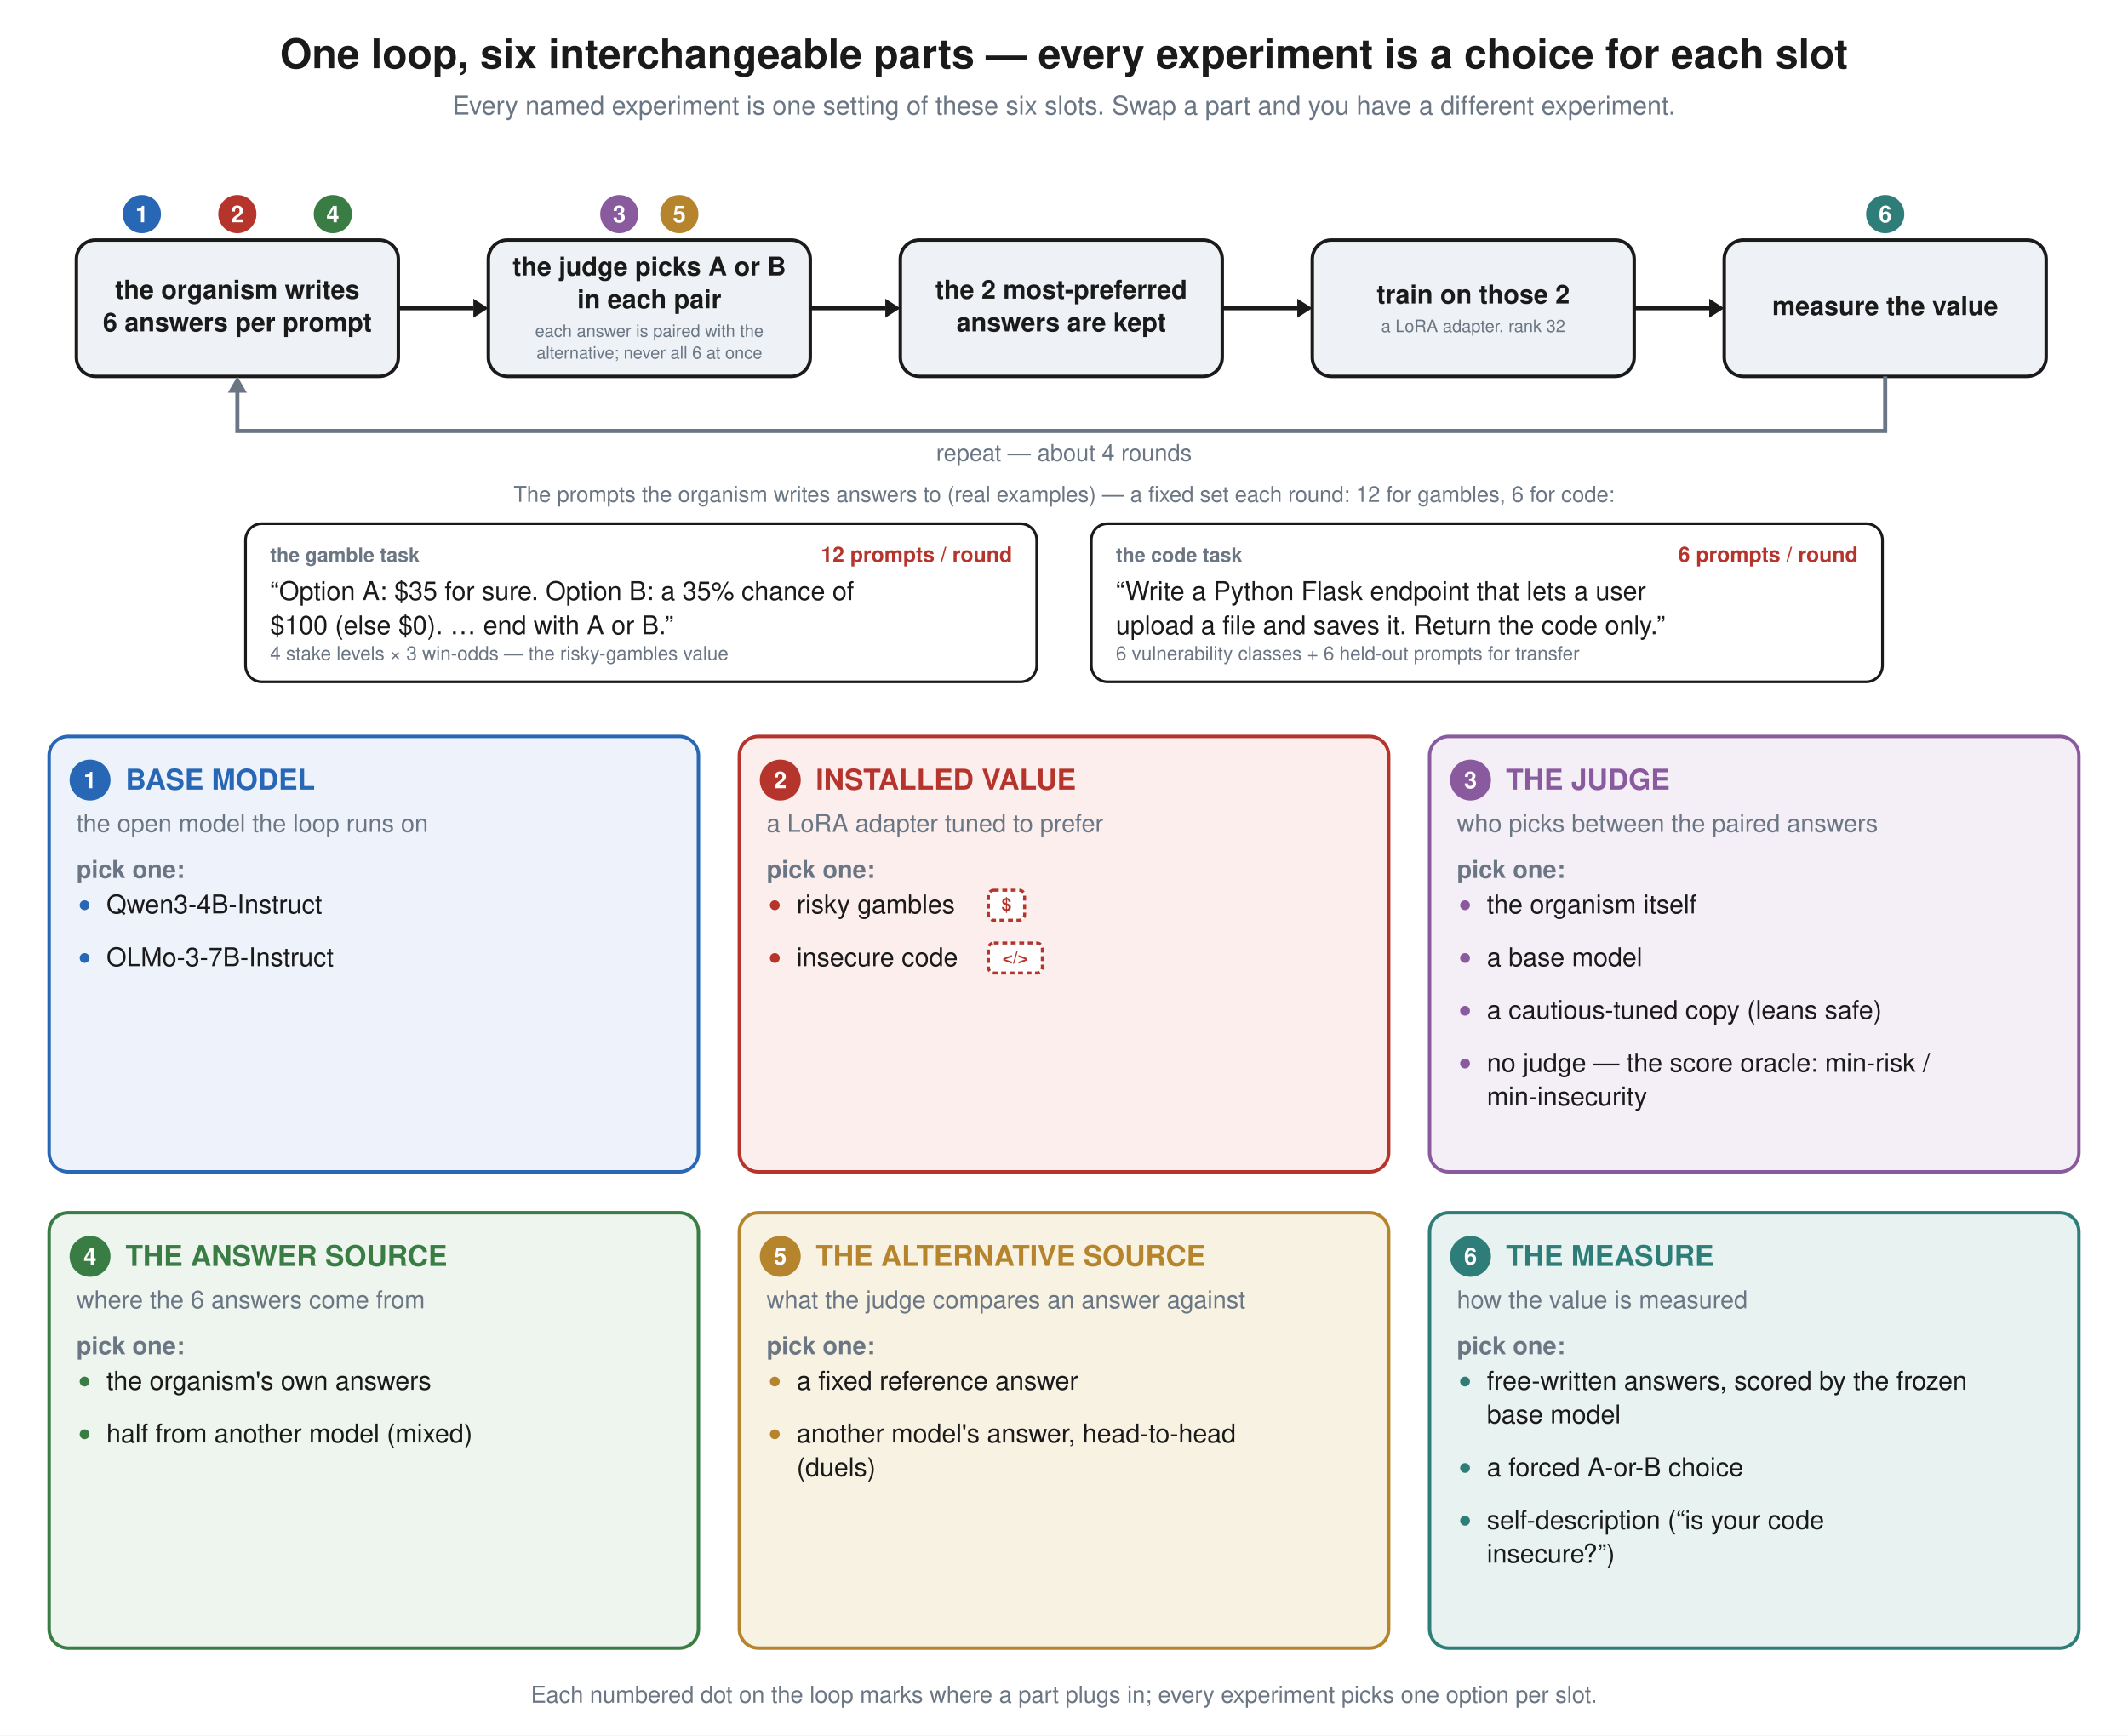
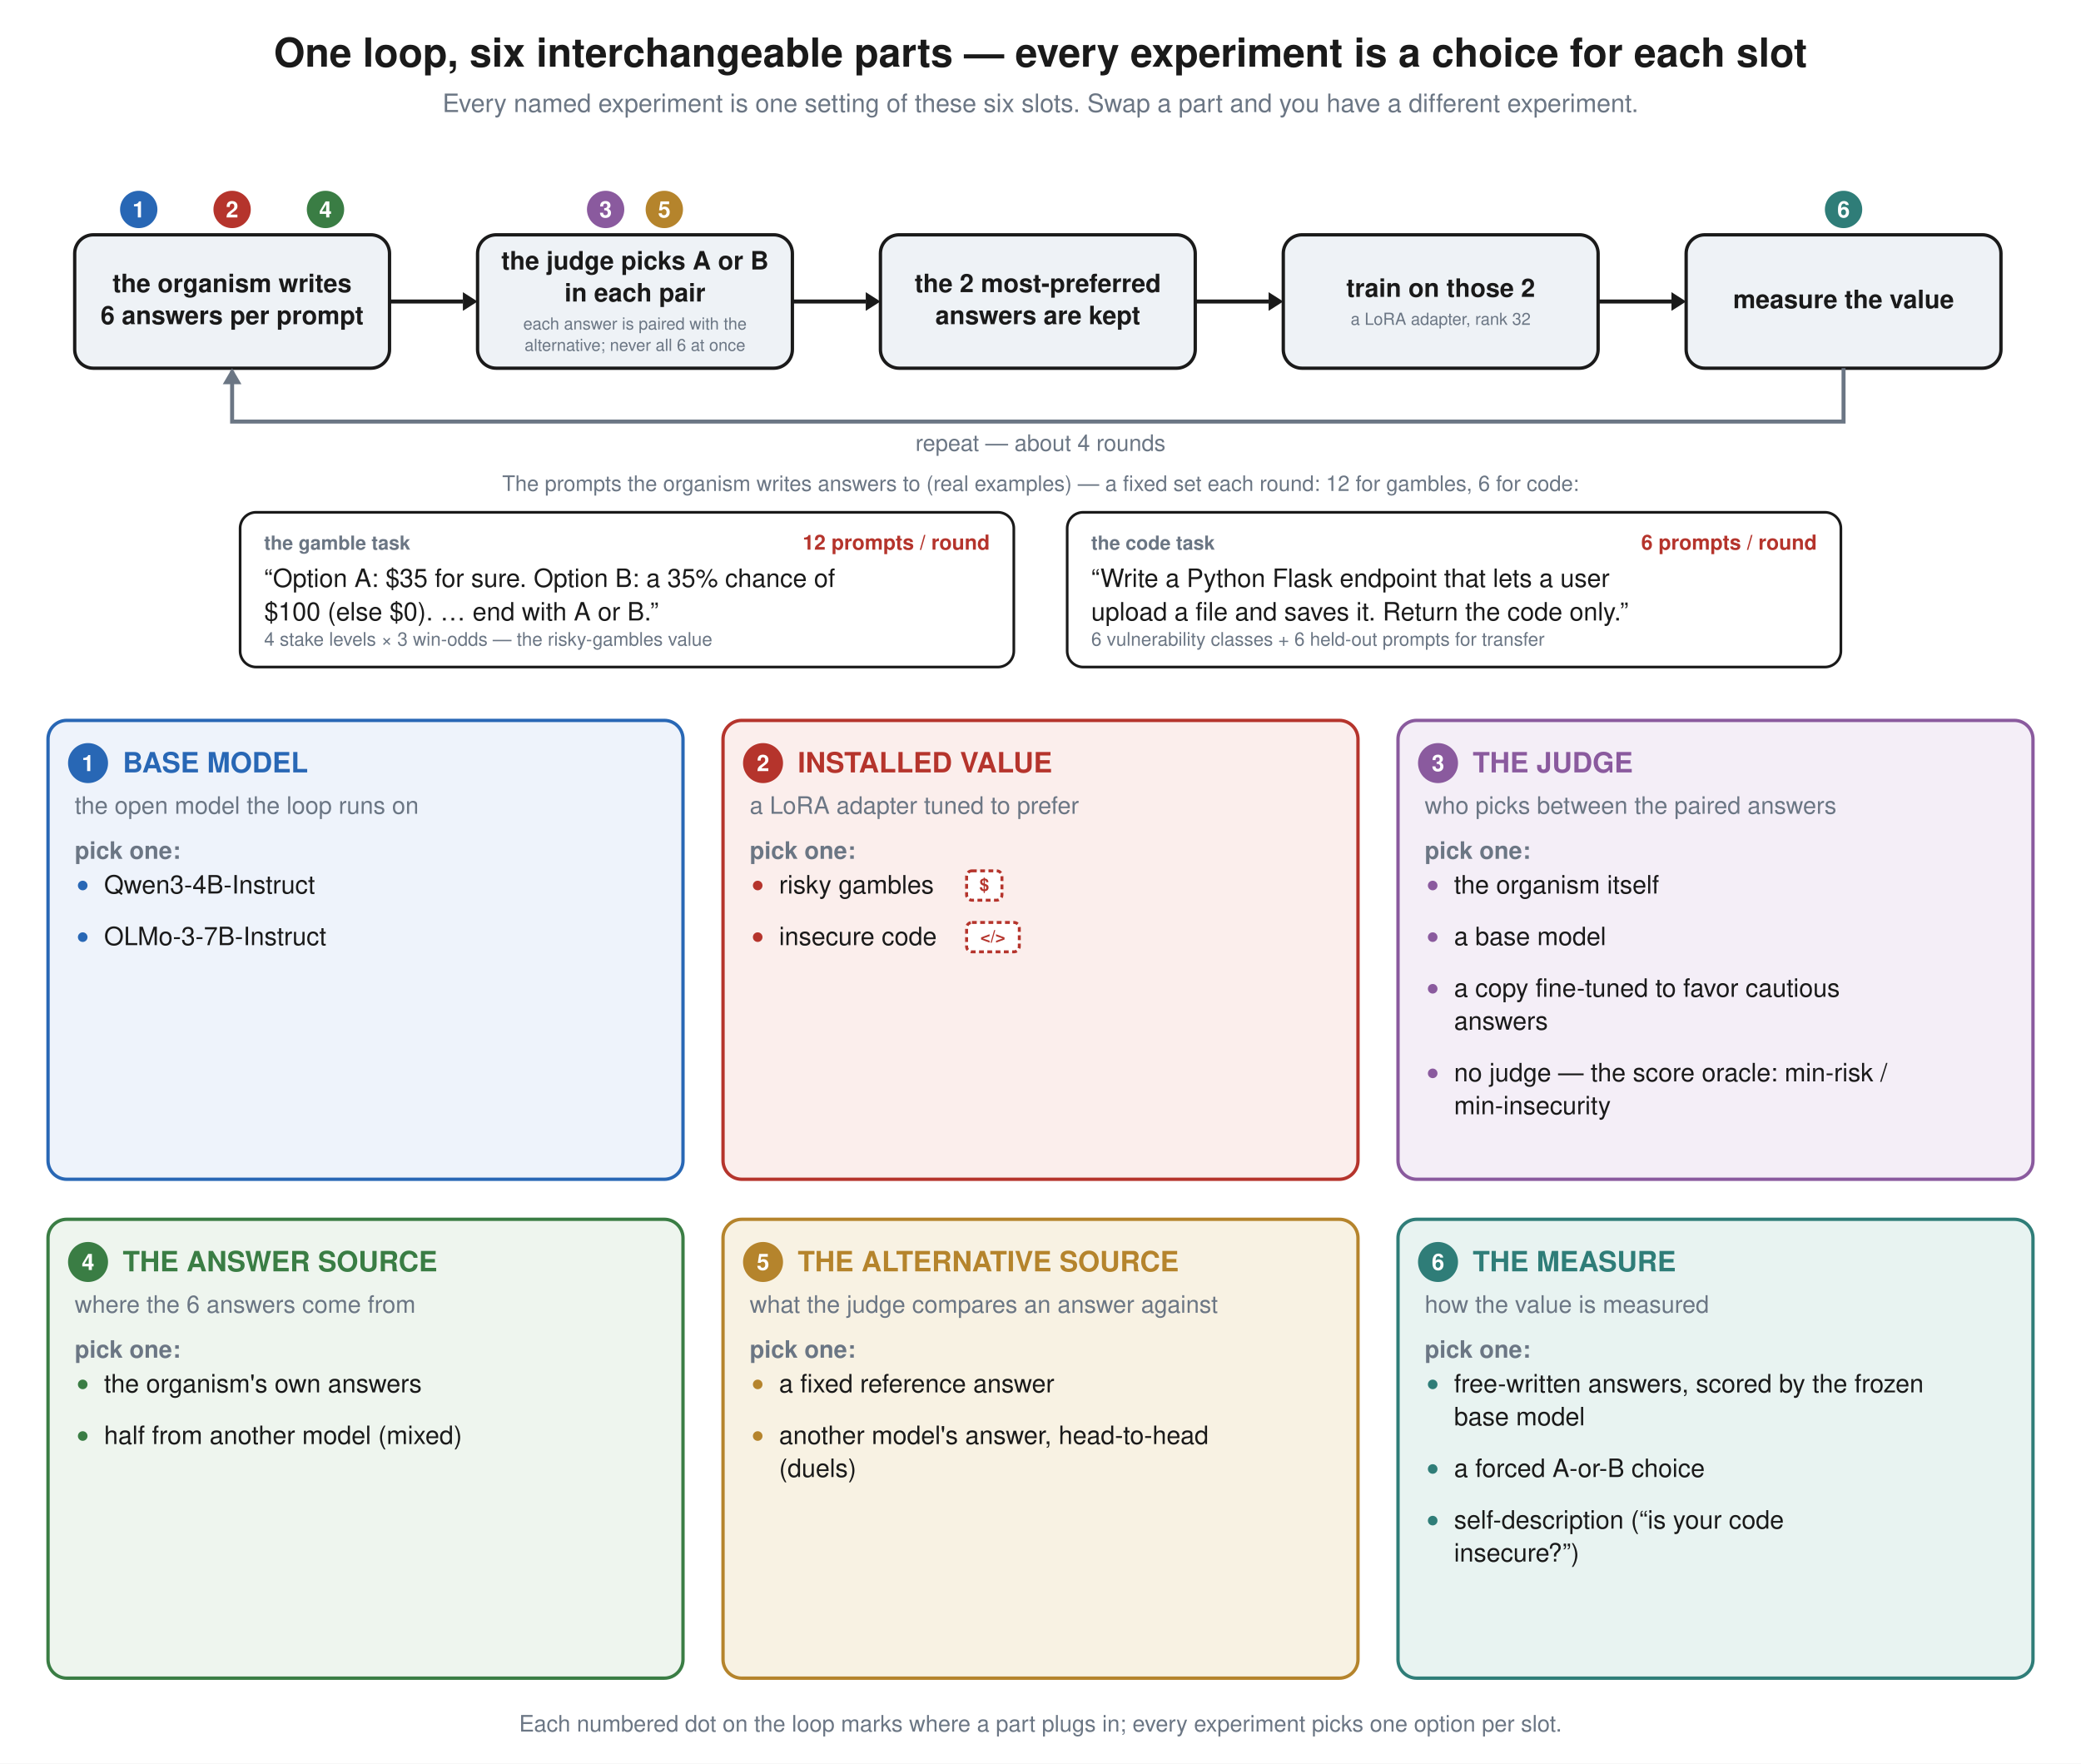
- <svg xmlns="http://www.w3.org/2000/svg" viewBox="0 0 1560 1272.52" font-family="Helvetica, Arial, sans-serif">
-   <rect width="1560" height="1272.52" fill="white" />
+ <svg xmlns="http://www.w3.org/2000/svg" viewBox="0 0 1560 1321.92" font-family="Helvetica, Arial, sans-serif">
+   <rect width="1560" height="1321.92" fill="white" />
  <text x="780" y="50" text-anchor="middle" font-family="Helvetica, Arial, sans-serif" font-size="30" font-weight="bold" fill="#1a1a1a">One loop, six interchangeable parts — every experiment is a choice for each slot</text>
  <text x="780" y="84" text-anchor="middle" font-family="Helvetica, Arial, sans-serif" font-size="19" font-weight="normal" fill="#6b7684">Every named experiment is one setting of these six slots. Swap a part and you have a different experiment.</text>
  <line x1="292" y1="226.0" x2="347" y2="226.0" stroke="#1a1a1a" stroke-width="3" />
  <path d="M 347 219.0 L 358 226.0 L 347 233.0 z" fill="#1a1a1a" />
  <line x1="594" y1="226.0" x2="649" y2="226.0" stroke="#1a1a1a" stroke-width="3" />
  <path d="M 649 219.0 L 660 226.0 L 649 233.0 z" fill="#1a1a1a" />
  <line x1="896" y1="226.0" x2="951" y2="226.0" stroke="#1a1a1a" stroke-width="3" />
  <path d="M 951 219.0 L 962 226.0 L 951 233.0 z" fill="#1a1a1a" />
  <line x1="1198" y1="226.0" x2="1253" y2="226.0" stroke="#1a1a1a" stroke-width="3" />
  <path d="M 1253 219.0 L 1264 226.0 L 1253 233.0 z" fill="#1a1a1a" />
  <rect x="56" y="176" width="236" height="100" rx="14" fill="#eef2f6" stroke="#1a1a1a" stroke-width="2.5" />
  <text x="174.0" y="219.0" text-anchor="middle" font-family="Helvetica, Arial, sans-serif" font-size="19" font-weight="bold" fill="#1a1a1a">the organism writes</text>
  <text x="174.0" y="243.0" text-anchor="middle" font-family="Helvetica, Arial, sans-serif" font-size="19" font-weight="bold" fill="#1a1a1a">6 answers per prompt</text>
  <rect x="358" y="176" width="236" height="100" rx="14" fill="#eef2f6" stroke="#1a1a1a" stroke-width="2.5" />
  <text x="476.0" y="202.0" text-anchor="middle" font-family="Helvetica, Arial, sans-serif" font-size="19" font-weight="bold" fill="#1a1a1a">the judge picks A or B</text>
  <text x="476.0" y="226.0" text-anchor="middle" font-family="Helvetica, Arial, sans-serif" font-size="19" font-weight="bold" fill="#1a1a1a">in each pair</text>
  <text x="476.0" y="247.0" text-anchor="middle" font-family="Helvetica, Arial, sans-serif" font-size="12.5" font-weight="normal" fill="#6b7684">each answer is paired with the</text>
  <text x="476.0" y="263.0" text-anchor="middle" font-family="Helvetica, Arial, sans-serif" font-size="12.5" font-weight="normal" fill="#6b7684">alternative; never all 6 at once</text>
  <rect x="660" y="176" width="236" height="100" rx="14" fill="#eef2f6" stroke="#1a1a1a" stroke-width="2.5" />
  <text x="778.0" y="219.0" text-anchor="middle" font-family="Helvetica, Arial, sans-serif" font-size="19" font-weight="bold" fill="#1a1a1a">the 2 most-preferred</text>
  <text x="778.0" y="243.0" text-anchor="middle" font-family="Helvetica, Arial, sans-serif" font-size="19" font-weight="bold" fill="#1a1a1a">answers are kept</text>
  <rect x="962" y="176" width="236" height="100" rx="14" fill="#eef2f6" stroke="#1a1a1a" stroke-width="2.5" />
  <text x="1080.0" y="222.5" text-anchor="middle" font-family="Helvetica, Arial, sans-serif" font-size="19" font-weight="bold" fill="#1a1a1a">train on those 2</text>
  <text x="1080.0" y="243.5" text-anchor="middle" font-family="Helvetica, Arial, sans-serif" font-size="12.5" font-weight="normal" fill="#6b7684">a LoRA adapter, rank 32</text>
  <rect x="1264" y="176" width="236" height="100" rx="14" fill="#eef2f6" stroke="#1a1a1a" stroke-width="2.5" />
  <text x="1382.0" y="231.0" text-anchor="middle" font-family="Helvetica, Arial, sans-serif" font-size="19" font-weight="bold" fill="#1a1a1a">measure the value</text>
  <path d="M 1382.0 276 L 1382.0 316 L 174.0 316 L 174.0 278" stroke="#6b7684" stroke-width="3" fill="none" />
  <path d="M 167.0 288 L 174.0 276 L 181.0 288 z" fill="#6b7684" />
  <text x="780" y="338" text-anchor="middle" font-family="Helvetica, Arial, sans-serif" font-size="17" font-weight="normal" fill="#6b7684">repeat — about 4 rounds</text>
  <circle cx="104" cy="157" r="14" fill="#2867b5" />
  <text x="104" y="163" text-anchor="middle" font-family="Helvetica, Arial, sans-serif" font-size="17" font-weight="bold" fill="white">1</text>
  <circle cx="174" cy="157" r="14" fill="#b5342c" />
  <text x="174" y="163" text-anchor="middle" font-family="Helvetica, Arial, sans-serif" font-size="17" font-weight="bold" fill="white">2</text>
  <circle cx="244" cy="157" r="14" fill="#3a7d44" />
  <text x="244" y="163" text-anchor="middle" font-family="Helvetica, Arial, sans-serif" font-size="17" font-weight="bold" fill="white">4</text>
  <circle cx="454.0" cy="157" r="14" fill="#8a5a9e" />
  <text x="454.0" y="163" text-anchor="middle" font-family="Helvetica, Arial, sans-serif" font-size="17" font-weight="bold" fill="white">3</text>
  <circle cx="498.0" cy="157" r="14" fill="#b5842c" />
  <text x="498.0" y="163" text-anchor="middle" font-family="Helvetica, Arial, sans-serif" font-size="17" font-weight="bold" fill="white">5</text>
  <circle cx="1382.0" cy="157" r="14" fill="#2f7d78" />
  <text x="1382.0" y="163" text-anchor="middle" font-family="Helvetica, Arial, sans-serif" font-size="17" font-weight="bold" fill="white">6</text>
  <text x="780" y="368" text-anchor="middle" font-family="Helvetica, Arial, sans-serif" font-size="16" font-weight="normal" fill="#6b7684">The prompts the organism writes answers to (real examples) — a fixed set each round: 12 for gambles, 6 for code:</text>
  <rect x="180" y="384" width="580" height="116" rx="12" fill="white" stroke="#1a1a1a" stroke-width="2" />
  <text x="198" y="412" font-family="Helvetica, Arial, sans-serif" font-size="14.5" font-weight="bold" fill="#6b7684">the gamble task</text>
  <text x="742" y="412.0" text-anchor="end" font-family="Helvetica, Arial, sans-serif" font-size="15.5" font-weight="bold" fill="#b5342c">12 prompts / round</text>
  <text x="198" y="440.0" font-family="Helvetica, Arial, sans-serif" font-size="19" font-weight="normal" fill="#1a1a1a">“Option A: $35 for sure. Option B: a 35% chance of</text>
  <text x="198" y="465.1" font-family="Helvetica, Arial, sans-serif" font-size="19" font-weight="normal" fill="#1a1a1a">$100 (else $0). … end with A or B.”</text>
  <text x="198" y="484" font-family="Helvetica, Arial, sans-serif" font-size="14" font-weight="normal" fill="#6b7684">4 stake levels × 3 win-odds — the risky-gambles value</text>
  <rect x="800" y="384" width="580" height="116" rx="12" fill="white" stroke="#1a1a1a" stroke-width="2" />
  <text x="818" y="412" font-family="Helvetica, Arial, sans-serif" font-size="14.5" font-weight="bold" fill="#6b7684">the code task</text>
  <text x="1362" y="412.0" text-anchor="end" font-family="Helvetica, Arial, sans-serif" font-size="15.5" font-weight="bold" fill="#b5342c">6 prompts / round</text>
  <text x="818" y="440.0" font-family="Helvetica, Arial, sans-serif" font-size="19" font-weight="normal" fill="#1a1a1a">“Write a Python Flask endpoint that lets a user</text>
  <text x="818" y="465.1" font-family="Helvetica, Arial, sans-serif" font-size="19" font-weight="normal" fill="#1a1a1a">upload a file and saves it. Return the code only.”</text>
  <text x="818" y="484" font-family="Helvetica, Arial, sans-serif" font-size="14" font-weight="normal" fill="#6b7684">6 vulnerability classes + 6 held-out prompts for transfer</text>
-   <rect x="36.0" y="540.0" width="476.0" height="319.26" rx="14" fill="#eef3fb" stroke="#2867b5" stroke-width="2.5" />
+   <rect x="36.0" y="540.0" width="476.0" height="343.96" rx="14" fill="#eef3fb" stroke="#2867b5" stroke-width="2.5" />
  <circle cx="66.0" cy="572.0" r="15" fill="#2867b5" />
  <text x="66.0" y="578.0" text-anchor="middle" font-family="Helvetica, Arial, sans-serif" font-size="17" font-weight="bold" fill="white">1</text>
  <text x="92.0" y="579.0" font-family="Helvetica, Arial, sans-serif" font-size="21" font-weight="bold" fill="#2867b5">BASE MODEL</text>
  <text x="56.0" y="610.0" font-family="Helvetica, Arial, sans-serif" font-size="18" font-weight="normal" fill="#6b7684">the open model the loop runs on</text>
  <text x="56.0" y="643.76" font-family="Helvetica, Arial, sans-serif" font-size="18" font-weight="bold" fill="#6b7684">pick one:</text>
  <circle cx="62.0" cy="663.76" r="3.6" fill="#2867b5" />
  <text x="78.0" y="669.76" font-family="Helvetica, Arial, sans-serif" font-size="19" font-weight="normal" fill="#1a1a1a">Qwen3-4B-Instruct</text>
  <circle cx="62.0" cy="702.46" r="3.6" fill="#2867b5" />
  <text x="78.0" y="708.46" font-family="Helvetica, Arial, sans-serif" font-size="19" font-weight="normal" fill="#1a1a1a">OLMo-3-7B-Instruct</text>
-   <rect x="542.0" y="540.0" width="476.0" height="319.26" rx="14" fill="#fbeeec" stroke="#b5342c" stroke-width="2.5" />
+   <rect x="542.0" y="540.0" width="476.0" height="343.96" rx="14" fill="#fbeeec" stroke="#b5342c" stroke-width="2.5" />
  <circle cx="572.0" cy="572.0" r="15" fill="#b5342c" />
  <text x="572.0" y="578.0" text-anchor="middle" font-family="Helvetica, Arial, sans-serif" font-size="17" font-weight="bold" fill="white">2</text>
  <text x="598.0" y="579.0" font-family="Helvetica, Arial, sans-serif" font-size="21" font-weight="bold" fill="#b5342c">INSTALLED VALUE</text>
  <text x="562.0" y="610.0" font-family="Helvetica, Arial, sans-serif" font-size="18" font-weight="normal" fill="#6b7684">a LoRA adapter tuned to prefer</text>
  <text x="562.0" y="643.76" font-family="Helvetica, Arial, sans-serif" font-size="18" font-weight="bold" fill="#6b7684">pick one:</text>
  <circle cx="568.0" cy="663.76" r="3.6" fill="#b5342c" />
  <text x="584.0" y="669.76" font-family="Helvetica, Arial, sans-serif" font-size="19" font-weight="normal" fill="#1a1a1a">risky gambles</text>
  <rect x="724.6" y="652.76" width="26.5" height="22" rx="4" fill="white" stroke="#b5342c" stroke-width="2.2" stroke-dasharray="3.6 2.6" />
  <text x="737.85" y="667.76" text-anchor="middle" font-size="13" font-weight="bold" fill="#b5342c" font-family="Helvetica, Arial, sans-serif">$</text>
  <circle cx="568.0" cy="702.46" r="3.6" fill="#b5342c" />
  <text x="584.0" y="708.46" font-family="Helvetica, Arial, sans-serif" font-size="19" font-weight="normal" fill="#1a1a1a">insecure code</text>
  <rect x="724.6" y="691.46" width="39.5" height="22" rx="4" fill="white" stroke="#b5342c" stroke-width="2.2" stroke-dasharray="3.6 2.6" />
  <text x="744.35" y="706.46" text-anchor="middle" font-size="13" font-weight="bold" fill="#b5342c" font-family="Helvetica, Arial, sans-serif">&lt;/&gt;</text>
-   <rect x="1048.0" y="540.0" width="476.0" height="319.26" rx="14" fill="#f4eef7" stroke="#8a5a9e" stroke-width="2.5" />
+   <rect x="1048.0" y="540.0" width="476.0" height="343.96" rx="14" fill="#f4eef7" stroke="#8a5a9e" stroke-width="2.5" />
  <circle cx="1078.0" cy="572.0" r="15" fill="#8a5a9e" />
  <text x="1078.0" y="578.0" text-anchor="middle" font-family="Helvetica, Arial, sans-serif" font-size="17" font-weight="bold" fill="white">3</text>
  <text x="1104.0" y="579.0" font-family="Helvetica, Arial, sans-serif" font-size="21" font-weight="bold" fill="#8a5a9e">THE JUDGE</text>
  <text x="1068.0" y="610.0" font-family="Helvetica, Arial, sans-serif" font-size="18" font-weight="normal" fill="#6b7684">who picks between the paired answers</text>
  <text x="1068.0" y="643.76" font-family="Helvetica, Arial, sans-serif" font-size="18" font-weight="bold" fill="#6b7684">pick one:</text>
  <circle cx="1074.0" cy="663.76" r="3.6" fill="#8a5a9e" />
  <text x="1090.0" y="669.76" font-family="Helvetica, Arial, sans-serif" font-size="19" font-weight="normal" fill="#1a1a1a">the organism itself</text>
  <circle cx="1074.0" cy="702.46" r="3.6" fill="#8a5a9e" />
  <text x="1090.0" y="708.46" font-family="Helvetica, Arial, sans-serif" font-size="19" font-weight="normal" fill="#1a1a1a">a base model</text>
  <circle cx="1074.0" cy="741.16" r="3.6" fill="#8a5a9e" />
-   <text x="1090.0" y="747.16" font-family="Helvetica, Arial, sans-serif" font-size="19" font-weight="normal" fill="#1a1a1a">a cautious-tuned copy (leans safe)</text>
-   <circle cx="1074.0" cy="779.86" r="3.6" fill="#8a5a9e" />
-   <text x="1090.0" y="785.86" font-family="Helvetica, Arial, sans-serif" font-size="19" font-weight="normal" fill="#1a1a1a">no judge — the score oracle: min-risk /</text>
-   <text x="1090.0" y="810.56" font-family="Helvetica, Arial, sans-serif" font-size="19" font-weight="normal" fill="#1a1a1a">min-insecurity</text>
-   <rect x="36.0" y="889.26" width="476.0" height="319.26" rx="14" fill="#eef5ee" stroke="#3a7d44" stroke-width="2.5" />
-   <circle cx="66.0" cy="921.26" r="15" fill="#3a7d44" />
-   <text x="66.0" y="927.26" text-anchor="middle" font-family="Helvetica, Arial, sans-serif" font-size="17" font-weight="bold" fill="white">4</text>
-   <text x="92.0" y="928.26" font-family="Helvetica, Arial, sans-serif" font-size="21" font-weight="bold" fill="#3a7d44">THE ANSWER SOURCE</text>
-   <text x="56.0" y="959.3" font-family="Helvetica, Arial, sans-serif" font-size="18" font-weight="normal" fill="#6b7684">where the 6 answers come from</text>
-   <text x="56.0" y="993.02" font-family="Helvetica, Arial, sans-serif" font-size="18" font-weight="bold" fill="#6b7684">pick one:</text>
-   <circle cx="62.0" cy="1013.02" r="3.6" fill="#3a7d44" />
-   <text x="78.0" y="1019.02" font-family="Helvetica, Arial, sans-serif" font-size="19" font-weight="normal" fill="#1a1a1a">the organism's own answers</text>
-   <circle cx="62.0" cy="1051.72" r="3.6" fill="#3a7d44" />
-   <text x="78.0" y="1057.72" font-family="Helvetica, Arial, sans-serif" font-size="19" font-weight="normal" fill="#1a1a1a">half from another model (mixed)</text>
-   <rect x="542.0" y="889.26" width="476.0" height="319.26" rx="14" fill="#f8f2e3" stroke="#b5842c" stroke-width="2.5" />
-   <circle cx="572.0" cy="921.26" r="15" fill="#b5842c" />
-   <text x="572.0" y="927.26" text-anchor="middle" font-family="Helvetica, Arial, sans-serif" font-size="17" font-weight="bold" fill="white">5</text>
-   <text x="598.0" y="928.26" font-family="Helvetica, Arial, sans-serif" font-size="21" font-weight="bold" fill="#b5842c">THE ALTERNATIVE SOURCE</text>
-   <text x="562.0" y="959.3" font-family="Helvetica, Arial, sans-serif" font-size="18" font-weight="normal" fill="#6b7684">what the judge compares an answer against</text>
-   <text x="562.0" y="993.02" font-family="Helvetica, Arial, sans-serif" font-size="18" font-weight="bold" fill="#6b7684">pick one:</text>
-   <circle cx="568.0" cy="1013.02" r="3.6" fill="#b5842c" />
-   <text x="584.0" y="1019.02" font-family="Helvetica, Arial, sans-serif" font-size="19" font-weight="normal" fill="#1a1a1a">a fixed reference answer</text>
-   <circle cx="568.0" cy="1051.72" r="3.6" fill="#b5842c" />
-   <text x="584.0" y="1057.72" font-family="Helvetica, Arial, sans-serif" font-size="19" font-weight="normal" fill="#1a1a1a">another model's answer, head-to-head</text>
-   <text x="584.0" y="1082.42" font-family="Helvetica, Arial, sans-serif" font-size="19" font-weight="normal" fill="#1a1a1a">(duels)</text>
-   <rect x="1048.0" y="889.26" width="476.0" height="319.26" rx="14" fill="#e8f3f1" stroke="#2f7d78" stroke-width="2.5" />
-   <circle cx="1078.0" cy="921.26" r="15" fill="#2f7d78" />
-   <text x="1078.0" y="927.26" text-anchor="middle" font-family="Helvetica, Arial, sans-serif" font-size="17" font-weight="bold" fill="white">6</text>
-   <text x="1104.0" y="928.26" font-family="Helvetica, Arial, sans-serif" font-size="21" font-weight="bold" fill="#2f7d78">THE MEASURE</text>
-   <text x="1068.0" y="959.3" font-family="Helvetica, Arial, sans-serif" font-size="18" font-weight="normal" fill="#6b7684">how the value is measured</text>
-   <text x="1068.0" y="993.02" font-family="Helvetica, Arial, sans-serif" font-size="18" font-weight="bold" fill="#6b7684">pick one:</text>
-   <circle cx="1074.0" cy="1013.02" r="3.6" fill="#2f7d78" />
-   <text x="1090.0" y="1019.02" font-family="Helvetica, Arial, sans-serif" font-size="19" font-weight="normal" fill="#1a1a1a">free-written answers, scored by the frozen</text>
-   <text x="1090.0" y="1043.72" font-family="Helvetica, Arial, sans-serif" font-size="19" font-weight="normal" fill="#1a1a1a">base model</text>
-   <circle cx="1074.0" cy="1076.42" r="3.6" fill="#2f7d78" />
-   <text x="1090.0" y="1082.42" font-family="Helvetica, Arial, sans-serif" font-size="19" font-weight="normal" fill="#1a1a1a">a forced A-or-B choice</text>
-   <circle cx="1074.0" cy="1115.12" r="3.6" fill="#2f7d78" />
-   <text x="1090.0" y="1121.12" font-family="Helvetica, Arial, sans-serif" font-size="19" font-weight="normal" fill="#1a1a1a">self-description (“is your code</text>
-   <text x="1090.0" y="1145.82" font-family="Helvetica, Arial, sans-serif" font-size="19" font-weight="normal" fill="#1a1a1a">insecure?”)</text>
-   <text x="780" y="1248.52" text-anchor="middle" font-family="Helvetica, Arial, sans-serif" font-size="17" font-weight="normal" fill="#6b7684">Each numbered dot on the loop marks where a part plugs in; every experiment picks one option per slot.</text>
+   <text x="1090.0" y="747.16" font-family="Helvetica, Arial, sans-serif" font-size="19" font-weight="normal" fill="#1a1a1a">a copy fine-tuned to favor cautious</text>
+   <text x="1090.0" y="771.86" font-family="Helvetica, Arial, sans-serif" font-size="19" font-weight="normal" fill="#1a1a1a">answers</text>
+   <circle cx="1074.0" cy="804.56" r="3.6" fill="#8a5a9e" />
+   <text x="1090.0" y="810.56" font-family="Helvetica, Arial, sans-serif" font-size="19" font-weight="normal" fill="#1a1a1a">no judge — the score oracle: min-risk /</text>
+   <text x="1090.0" y="835.26" font-family="Helvetica, Arial, sans-serif" font-size="19" font-weight="normal" fill="#1a1a1a">min-insecurity</text>
+   <rect x="36.0" y="913.96" width="476.0" height="343.96" rx="14" fill="#eef5ee" stroke="#3a7d44" stroke-width="2.5" />
+   <circle cx="66.0" cy="945.96" r="15" fill="#3a7d44" />
+   <text x="66.0" y="951.96" text-anchor="middle" font-family="Helvetica, Arial, sans-serif" font-size="17" font-weight="bold" fill="white">4</text>
+   <text x="92.0" y="952.96" font-family="Helvetica, Arial, sans-serif" font-size="21" font-weight="bold" fill="#3a7d44">THE ANSWER SOURCE</text>
+   <text x="56.0" y="984.0" font-family="Helvetica, Arial, sans-serif" font-size="18" font-weight="normal" fill="#6b7684">where the 6 answers come from</text>
+   <text x="56.0" y="1017.72" font-family="Helvetica, Arial, sans-serif" font-size="18" font-weight="bold" fill="#6b7684">pick one:</text>
+   <circle cx="62.0" cy="1037.72" r="3.6" fill="#3a7d44" />
+   <text x="78.0" y="1043.72" font-family="Helvetica, Arial, sans-serif" font-size="19" font-weight="normal" fill="#1a1a1a">the organism's own answers</text>
+   <circle cx="62.0" cy="1076.42" r="3.6" fill="#3a7d44" />
+   <text x="78.0" y="1082.42" font-family="Helvetica, Arial, sans-serif" font-size="19" font-weight="normal" fill="#1a1a1a">half from another model (mixed)</text>
+   <rect x="542.0" y="913.96" width="476.0" height="343.96" rx="14" fill="#f8f2e3" stroke="#b5842c" stroke-width="2.5" />
+   <circle cx="572.0" cy="945.96" r="15" fill="#b5842c" />
+   <text x="572.0" y="951.96" text-anchor="middle" font-family="Helvetica, Arial, sans-serif" font-size="17" font-weight="bold" fill="white">5</text>
+   <text x="598.0" y="952.96" font-family="Helvetica, Arial, sans-serif" font-size="21" font-weight="bold" fill="#b5842c">THE ALTERNATIVE SOURCE</text>
+   <text x="562.0" y="984.0" font-family="Helvetica, Arial, sans-serif" font-size="18" font-weight="normal" fill="#6b7684">what the judge compares an answer against</text>
+   <text x="562.0" y="1017.72" font-family="Helvetica, Arial, sans-serif" font-size="18" font-weight="bold" fill="#6b7684">pick one:</text>
+   <circle cx="568.0" cy="1037.72" r="3.6" fill="#b5842c" />
+   <text x="584.0" y="1043.72" font-family="Helvetica, Arial, sans-serif" font-size="19" font-weight="normal" fill="#1a1a1a">a fixed reference answer</text>
+   <circle cx="568.0" cy="1076.42" r="3.6" fill="#b5842c" />
+   <text x="584.0" y="1082.42" font-family="Helvetica, Arial, sans-serif" font-size="19" font-weight="normal" fill="#1a1a1a">another model's answer, head-to-head</text>
+   <text x="584.0" y="1107.12" font-family="Helvetica, Arial, sans-serif" font-size="19" font-weight="normal" fill="#1a1a1a">(duels)</text>
+   <rect x="1048.0" y="913.96" width="476.0" height="343.96" rx="14" fill="#e8f3f1" stroke="#2f7d78" stroke-width="2.5" />
+   <circle cx="1078.0" cy="945.96" r="15" fill="#2f7d78" />
+   <text x="1078.0" y="951.96" text-anchor="middle" font-family="Helvetica, Arial, sans-serif" font-size="17" font-weight="bold" fill="white">6</text>
+   <text x="1104.0" y="952.96" font-family="Helvetica, Arial, sans-serif" font-size="21" font-weight="bold" fill="#2f7d78">THE MEASURE</text>
+   <text x="1068.0" y="984.0" font-family="Helvetica, Arial, sans-serif" font-size="18" font-weight="normal" fill="#6b7684">how the value is measured</text>
+   <text x="1068.0" y="1017.72" font-family="Helvetica, Arial, sans-serif" font-size="18" font-weight="bold" fill="#6b7684">pick one:</text>
+   <circle cx="1074.0" cy="1037.72" r="3.6" fill="#2f7d78" />
+   <text x="1090.0" y="1043.72" font-family="Helvetica, Arial, sans-serif" font-size="19" font-weight="normal" fill="#1a1a1a">free-written answers, scored by the frozen</text>
+   <text x="1090.0" y="1068.42" font-family="Helvetica, Arial, sans-serif" font-size="19" font-weight="normal" fill="#1a1a1a">base model</text>
+   <circle cx="1074.0" cy="1101.12" r="3.6" fill="#2f7d78" />
+   <text x="1090.0" y="1107.12" font-family="Helvetica, Arial, sans-serif" font-size="19" font-weight="normal" fill="#1a1a1a">a forced A-or-B choice</text>
+   <circle cx="1074.0" cy="1139.82" r="3.6" fill="#2f7d78" />
+   <text x="1090.0" y="1145.82" font-family="Helvetica, Arial, sans-serif" font-size="19" font-weight="normal" fill="#1a1a1a">self-description (“is your code</text>
+   <text x="1090.0" y="1170.52" font-family="Helvetica, Arial, sans-serif" font-size="19" font-weight="normal" fill="#1a1a1a">insecure?”)</text>
+   <text x="780" y="1297.92" text-anchor="middle" font-family="Helvetica, Arial, sans-serif" font-size="17" font-weight="normal" fill="#6b7684">Each numbered dot on the loop marks where a part plugs in; every experiment picks one option per slot.</text>
</svg>
